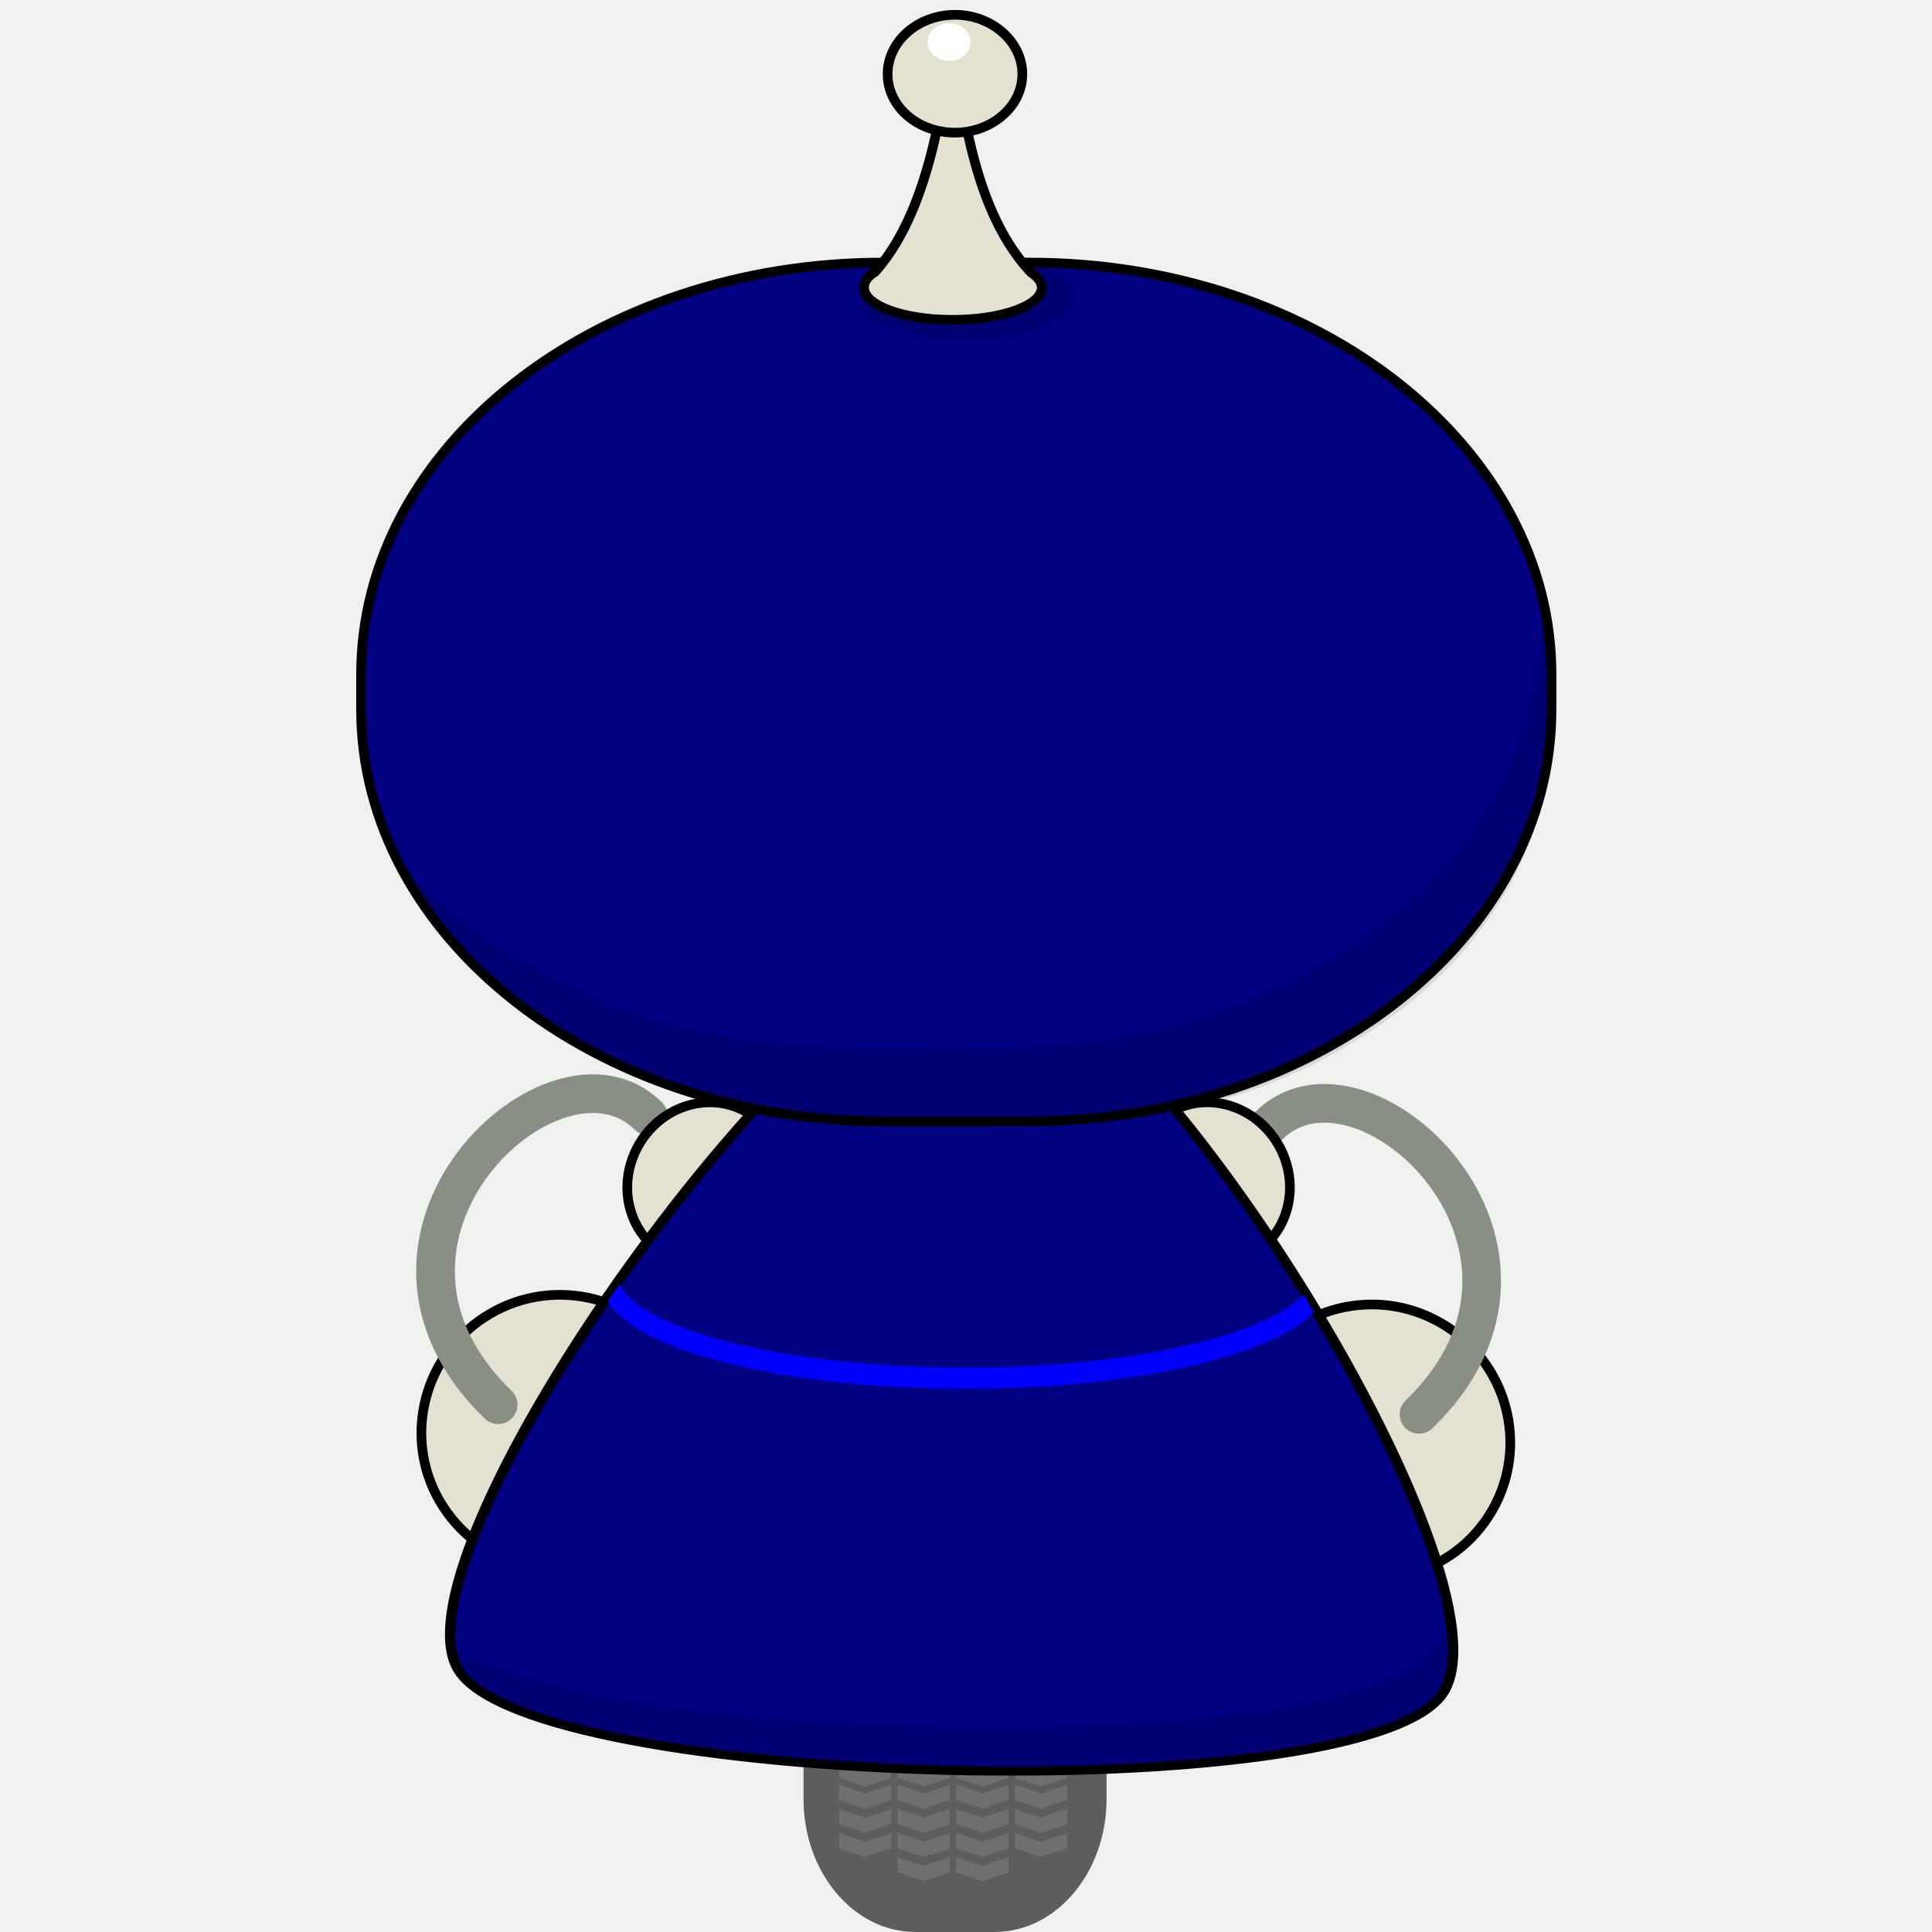
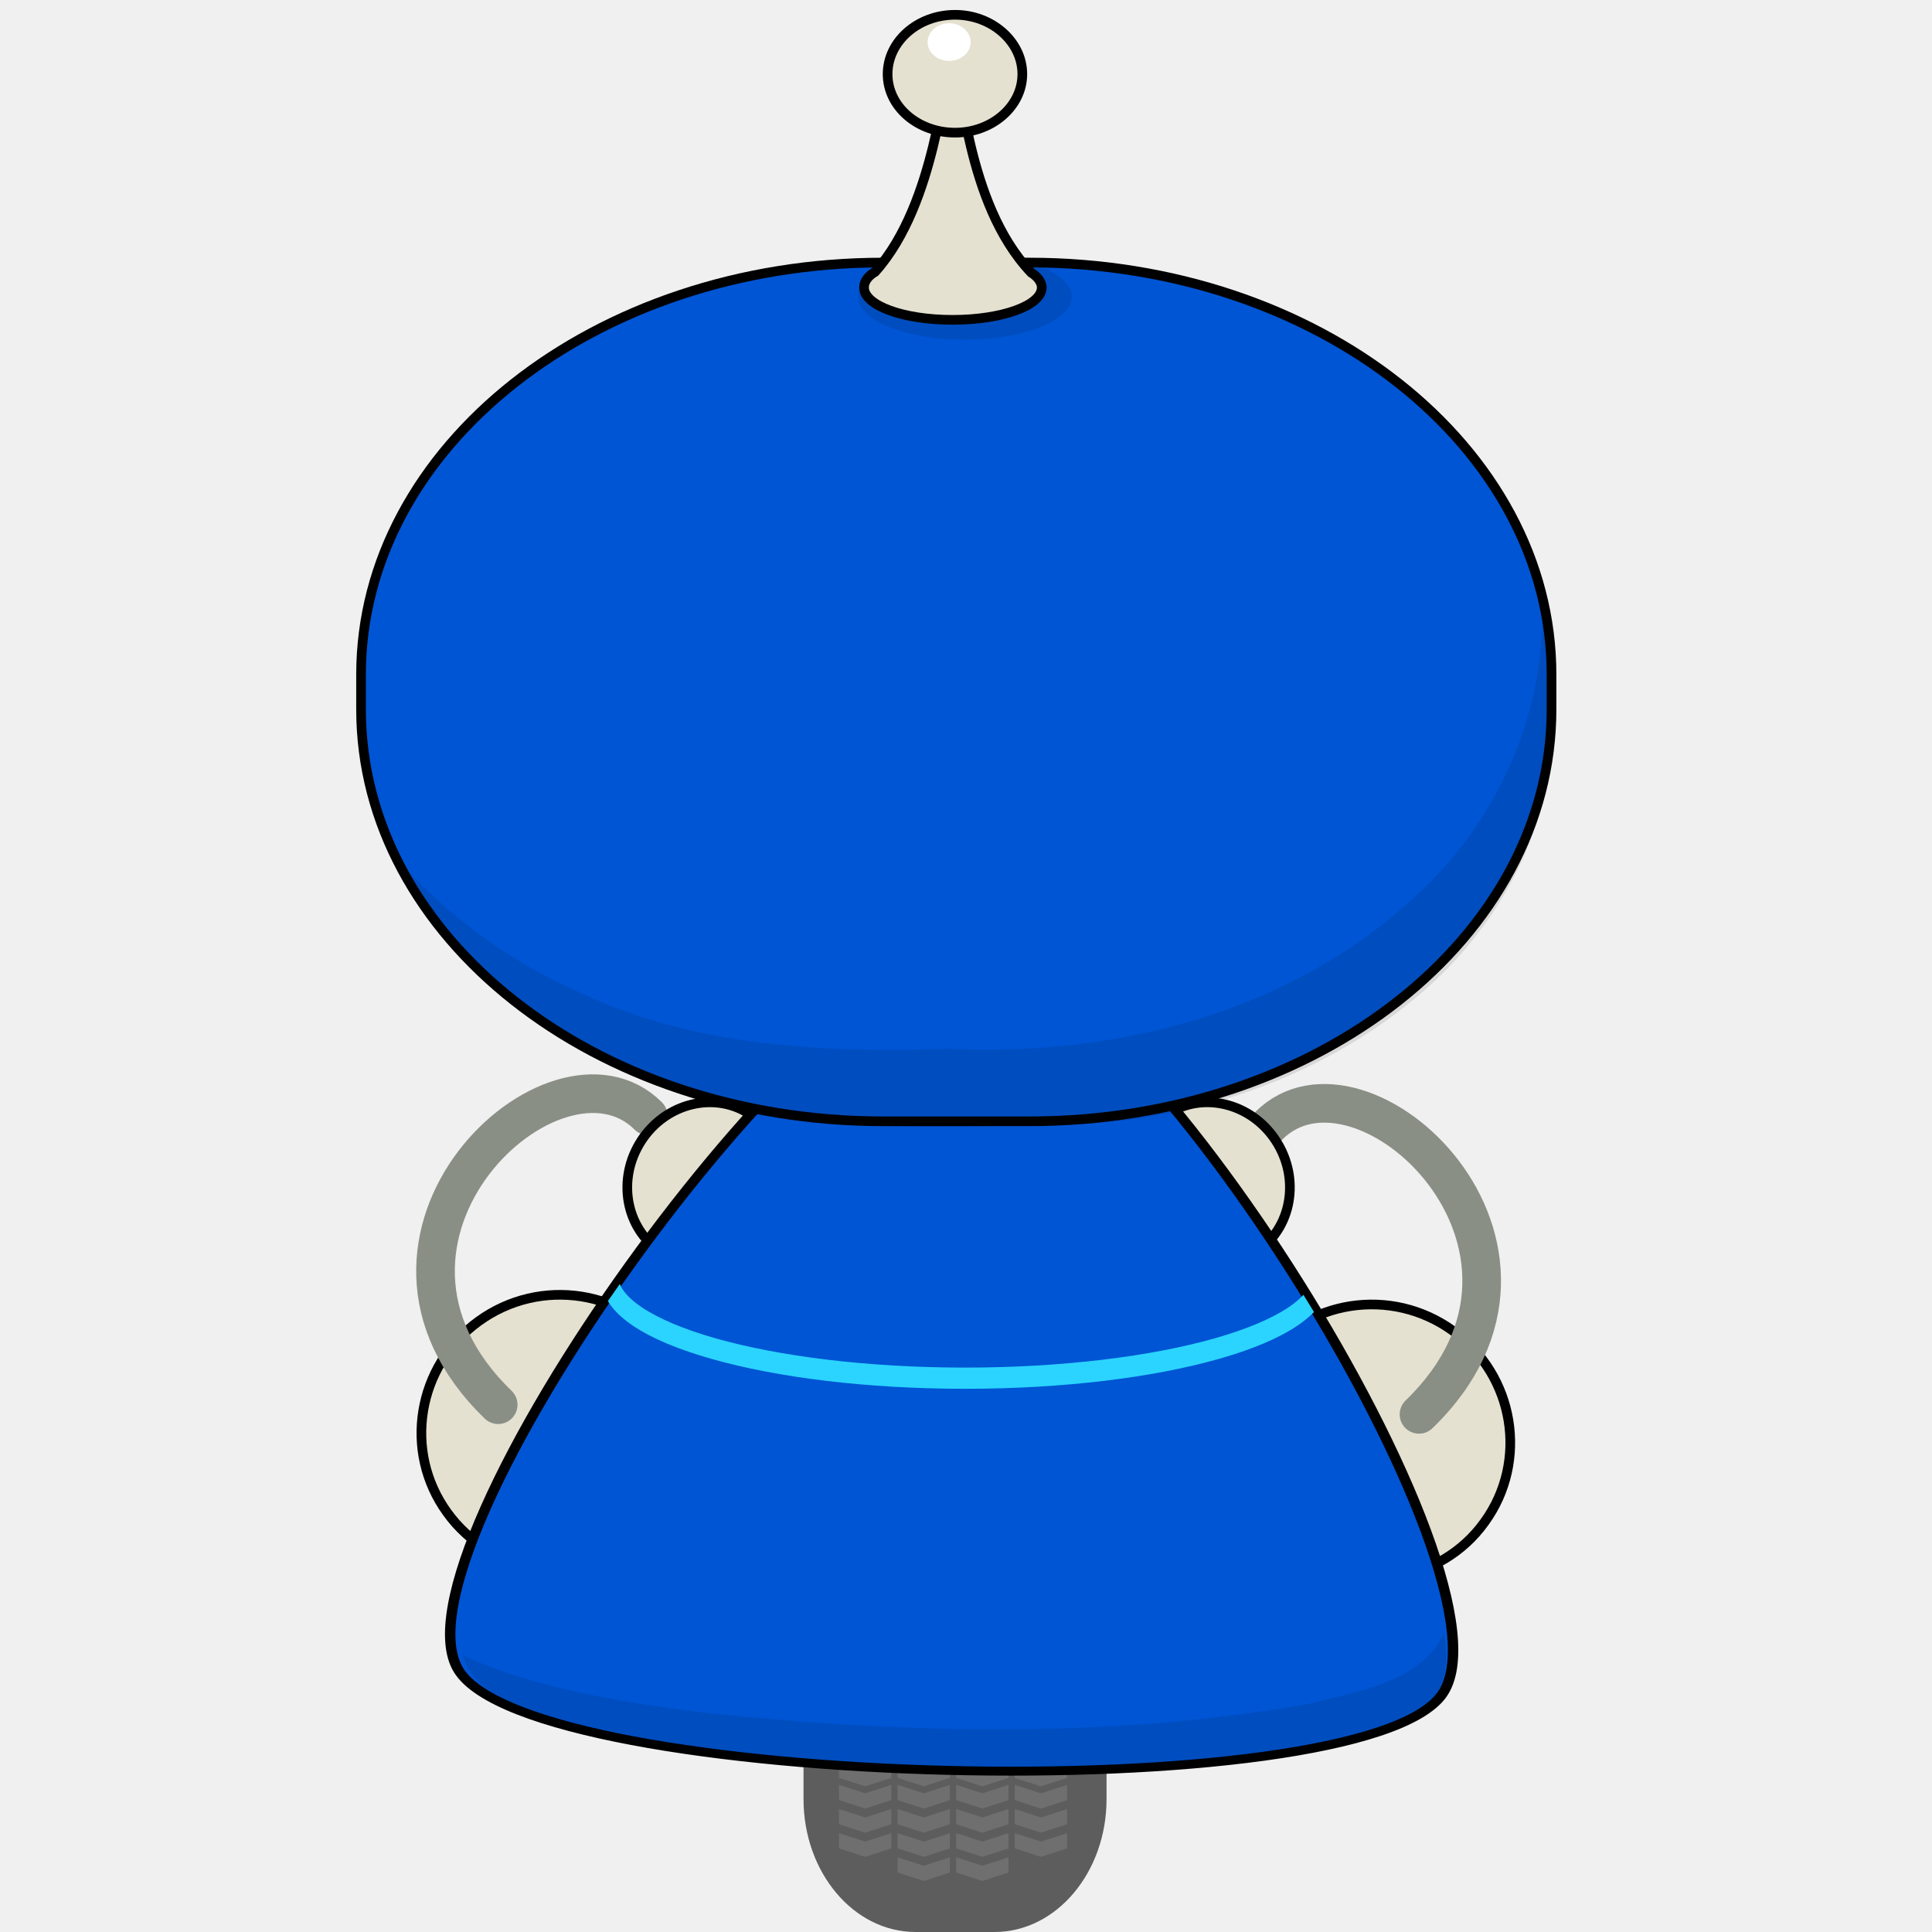
<svg xmlns="http://www.w3.org/2000/svg" width="800" height="800" id="svg4095" version="1.1">
  <defs id="defs4097" />
  <g id="layer1" transform="translate(-117.7357,-132.9039)">
    <g id="g3150" transform="translate(148)">
      <g id="g3093">
        <path style="fill:#e5e1d1;fill-opacity:1;stroke:#000000;stroke-width:4;stroke-linecap:round;stroke-linejoin:round;stroke-miterlimit:4;stroke-dasharray:none;stroke-dashoffset:0;stroke-opacity:1" d="m 505.286,775.492 c 25.535,18.355 61.018,12.975 79.169,-12.307 18.294,-25.255 12.457,-60.688 -13.051,-79.186 -25.507,-18.498 -61.162,-13.003 -79.484,12.396 -13.628,18.847 -14.06,44.27 -1.15,63.915 l 47.517,-30.65 z" id="use4204" />
        <path id="path6504-6-3-1-5" d="m 234.051,771.492 c -25.535,18.355 -61.019,12.975 -79.169,-12.307 -18.294,-25.255 -12.457,-60.688 13.051,-79.186 25.507,-18.498 61.162,-13.003 79.484,12.396 13.628,18.847 14.06,44.27 1.15,63.915 l -47.517,-30.65 z" style="fill:#e5e1d1;fill-opacity:1;stroke:#000000;stroke-width:4;stroke-linecap:round;stroke-linejoin:round;stroke-miterlimit:4;stroke-dasharray:none;stroke-dashoffset:0;stroke-opacity:1" />
        <path style="fill:none;stroke:#8a8f86;stroke-width:16;stroke-linecap:round;stroke-linejoin:round;stroke-miterlimit:4;stroke-dasharray:none;stroke-opacity:1" d="m 238.17,595.009 c -38.246,-38.257 -133.862,50.212 -62.15,119.554" id="path6506-0-1-2-0" />
        <ellipse transform="matrix(-0.2808491,0.477807,0.4772606,0.2809138,-412.9195,-254.2887)" id="path6478-7-2-3-3" style="fill:#e5e1d1;fill-opacity:1;fill-rule:evenodd;stroke:#000000;stroke-width:7.22;stroke-linecap:round;stroke-linejoin:round;stroke-miterlimit:4;stroke-dasharray:none;stroke-dashoffset:5;stroke-opacity:1" cx="746.2" cy="1853" rx="61.25" ry="57.5" />
        <g id="g4247">
          <rect ry="55.087" rx="46.397" y="684.222" x="302.454" height="248.681" width="125.48" id="rect3886-2-4-2-7-6-7-3-3-3-2-2-8-9-6-2-8-9-9-0" style="fill:#5d5d5d;fill-opacity:1;fill-rule:evenodd;stroke:none" />
          <g style="fill:#6f6f6f;fill-opacity:1" transform="matrix(1.024651,0,0,0.7926566,-953.283,493.2165)" id="g4037">
            <path style="fill:#6f6f6f;fill-opacity:1;stroke:none" d="m 1239.855,429.407 v 7.95 l 10.549,4.411 v 0.022 l 0.027,-0.011 0.026,0.011 v -0.022 l 10.549,-4.411 v -7.95 l -10.575,4.424 z" id="rect3840" />
            <path id="use3847" d="m 1263.537,429.407 v 7.95 l 10.549,4.411 v 0.022 l 0.027,-0.011 0.026,0.011 v -0.022 l 10.549,-4.411 v -7.95 l -10.575,4.424 z" style="fill:#6f6f6f;fill-opacity:1;stroke:none" />
            <path id="use3851" d="m 1287.218,429.407 v 7.95 l 10.549,4.411 v 0.022 l 0.027,-0.011 0.026,0.011 v -0.022 l 10.549,-4.411 v -7.95 l -10.575,4.424 z" style="fill:#6f6f6f;fill-opacity:1;stroke:none" />
            <path style="fill:#6f6f6f;fill-opacity:1;stroke:none" d="m 1310.9,429.407 v 7.95 l 10.549,4.411 v 0.022 l 0.027,-0.011 0.026,0.011 v -0.022 l 10.549,-4.411 v -7.95 l -10.575,4.424 z" id="use3853" />
            <path id="use3859" d="m 1239.855,442.019 v 7.95 l 10.549,4.411 v 0.022 l 0.027,-0.011 0.026,0.011 v -0.022 l 10.549,-4.411 v -7.95 l -10.575,4.424 z" style="fill:#6f6f6f;fill-opacity:1;stroke:none" />
            <path style="fill:#6f6f6f;fill-opacity:1;stroke:none" d="m 1263.537,442.019 v 7.95 l 10.549,4.411 v 0.022 l 0.027,-0.011 0.026,0.011 v -0.022 l 10.549,-4.411 v -7.95 l -10.575,4.424 z" id="use3861" />
            <path style="fill:#6f6f6f;fill-opacity:1;stroke:none" d="m 1287.218,442.019 v 7.95 l 10.549,4.411 v 0.022 l 0.027,-0.011 0.026,0.011 v -0.022 l 10.549,-4.411 v -7.95 l -10.575,4.424 z" id="use3863" />
            <path id="use3865" d="m 1310.9,442.019 v 7.95 l 10.549,4.411 v 0.022 l 0.027,-0.011 0.026,0.011 v -0.022 l 10.549,-4.411 v -7.95 l -10.575,4.424 z" style="fill:#6f6f6f;fill-opacity:1;stroke:none" />
            <path id="use3875" d="m 1239.855,454.631 v 7.95 l 10.549,4.411 v 0.022 l 0.027,-0.011 0.026,0.011 v -0.022 l 10.549,-4.411 v -7.95 l -10.575,4.424 z" style="fill:#6f6f6f;fill-opacity:1;stroke:none" />
            <path style="fill:#6f6f6f;fill-opacity:1;stroke:none" d="m 1263.537,454.631 v 7.95 l 10.549,4.411 v 0.022 l 0.027,-0.011 0.026,0.011 v -0.022 l 10.549,-4.411 v -7.95 l -10.575,4.424 z" id="use3877" />
            <path style="fill:#6f6f6f;fill-opacity:1;stroke:none" d="m 1287.218,454.631 v 7.95 l 10.549,4.411 v 0.022 l 0.027,-0.011 0.026,0.011 v -0.022 l 10.549,-4.411 v -7.95 l -10.575,4.424 z" id="use3879" />
            <path id="use3881" d="m 1310.9,454.631 v 7.95 l 10.549,4.411 v 0.022 l 0.027,-0.011 0.026,0.011 v -0.022 l 10.549,-4.411 v -7.95 l -10.575,4.424 z" style="fill:#6f6f6f;fill-opacity:1;stroke:none" />
            <path style="fill:#6f6f6f;fill-opacity:1;stroke:none" d="m 1239.855,466.234 v 7.95 l 10.549,4.411 v 0.022 l 0.027,-0.011 0.026,0.011 v -0.022 l 10.549,-4.411 v -7.95 l -10.575,4.424 z" id="use3883" />
            <path id="use3885" d="m 1263.537,466.234 v 7.95 l 10.549,4.411 v 0.022 l 0.027,-0.011 0.026,0.011 v -0.022 l 10.549,-4.411 v -7.95 l -10.575,4.424 z" style="fill:#6f6f6f;fill-opacity:1;stroke:none" />
            <path id="use3887" d="m 1287.218,466.234 v 7.95 l 10.549,4.411 v 0.022 l 0.027,-0.011 0.026,0.011 v -0.022 l 10.549,-4.411 v -7.95 l -10.575,4.424 z" style="fill:#6f6f6f;fill-opacity:1;stroke:none" />
            <path style="fill:#6f6f6f;fill-opacity:1;stroke:none" d="m 1310.9,466.234 v 7.95 l 10.549,4.411 v 0.022 l 0.027,-0.011 0.026,0.011 v -0.022 l 10.549,-4.411 v -7.95 l -10.575,4.424 z" id="use3889" />
            <path id="use3907" d="m 1239.855,477.837 v 7.95 l 10.549,4.411 v 0.022 l 0.027,-0.011 0.026,0.011 v -0.022 l 10.549,-4.411 v -7.95 l -10.575,4.424 z" style="fill:#6f6f6f;fill-opacity:1;stroke:none" />
            <path style="fill:#6f6f6f;fill-opacity:1;stroke:none" d="m 1263.537,477.837 v 7.95 l 10.549,4.411 v 0.022 l 0.027,-0.011 0.026,0.011 v -0.022 l 10.549,-4.411 v -7.95 l -10.575,4.424 z" id="use3909" />
            <path style="fill:#6f6f6f;fill-opacity:1;stroke:none" d="m 1287.218,477.837 v 7.95 l 10.549,4.411 v 0.022 l 0.027,-0.011 0.026,0.011 v -0.022 l 10.549,-4.411 v -7.95 l -10.575,4.424 z" id="use3911" />
            <path id="use3913" d="m 1310.9,477.837 v 7.95 l 10.549,4.411 v 0.022 l 0.027,-0.011 0.026,0.011 v -0.022 l 10.549,-4.411 v -7.95 l -10.575,4.424 z" style="fill:#6f6f6f;fill-opacity:1;stroke:none" />
            <path style="fill:#6f6f6f;fill-opacity:1;stroke:none" d="m 1239.855,490.45 v 7.95 l 10.549,4.411 v 0.022 l 0.027,-0.011 0.026,0.011 v -0.022 l 10.549,-4.411 v -7.95 l -10.575,4.424 z" id="use3915" />
            <path id="use3917" d="m 1263.537,490.45 v 7.95 l 10.549,4.411 v 0.022 l 0.027,-0.011 0.026,0.011 v -0.022 l 10.549,-4.411 v -7.95 l -10.575,4.424 z" style="fill:#6f6f6f;fill-opacity:1;stroke:none" />
            <path id="use3919" d="m 1287.218,490.45 v 7.95 l 10.549,4.411 v 0.022 l 0.027,-0.011 0.026,0.011 v -0.022 l 10.549,-4.411 v -7.95 l -10.575,4.424 z" style="fill:#6f6f6f;fill-opacity:1;stroke:none" />
            <path style="fill:#6f6f6f;fill-opacity:1;stroke:none" d="m 1310.9,490.45 v 7.95 l 10.549,4.411 v 0.022 l 0.027,-0.011 0.026,0.011 v -0.022 l 10.549,-4.411 v -7.95 l -10.575,4.424 z" id="use3921" />
            <path style="fill:#6f6f6f;fill-opacity:1;stroke:none" d="m 1239.855,503.062 v 7.95 l 10.549,4.411 v 0.022 l 0.027,-0.011 0.026,0.011 v -0.022 l 10.549,-4.411 v -7.95 l -10.575,4.424 z" id="use3923" />
            <path id="use3925" d="m 1263.537,503.062 v 7.95 l 10.549,4.411 v 0.022 l 0.027,-0.011 0.026,0.011 v -0.022 l 10.549,-4.411 v -7.95 l -10.575,4.424 z" style="fill:#6f6f6f;fill-opacity:1;stroke:none" />
            <path id="use3927" d="m 1287.218,503.062 v 7.95 l 10.549,4.411 v 0.022 l 0.027,-0.011 0.026,0.011 v -0.022 l 10.549,-4.411 v -7.95 l -10.575,4.424 z" style="fill:#6f6f6f;fill-opacity:1;stroke:none" />
            <path style="fill:#6f6f6f;fill-opacity:1;stroke:none" d="m 1310.9,503.062 v 7.95 l 10.549,4.411 v 0.022 l 0.027,-0.011 0.026,0.011 v -0.022 l 10.549,-4.411 v -7.95 l -10.575,4.424 z" id="use3929" />
            <path style="fill:#6f6f6f;fill-opacity:1;stroke:none" d="m 1263.537,515.674 v 7.95 l 10.549,4.411 v 0.022 l 0.027,-0.011 0.026,0.011 v -0.022 l 10.549,-4.411 v -7.95 l -10.575,4.424 z" id="use3933" />
            <path style="fill:#6f6f6f;fill-opacity:1;stroke:none" d="m 1287.218,515.674 v 7.95 l 10.549,4.411 v 0.022 l 0.027,-0.011 0.026,0.011 v -0.022 l 10.549,-4.411 v -7.95 l -10.575,4.424 z" id="use3935" />
          </g>
        </g>
        <path id="use4200" d="m 495.167,599.009 c 38.246,-38.257 133.862,50.212 62.15,119.554" style="fill:none;stroke:#8a8f86;stroke-width:16;stroke-linecap:round;stroke-linejoin:round;stroke-miterlimit:4;stroke-dasharray:none;stroke-opacity:1" />
        <ellipse style="fill:#e5e1d1;fill-opacity:1;fill-rule:evenodd;stroke:#000000;stroke-width:7.22;stroke-linecap:round;stroke-linejoin:round;stroke-miterlimit:4;stroke-dasharray:none;stroke-dashoffset:5;stroke-opacity:1" id="use4202" transform="matrix(0.2808491,0.477807,-0.4772606,0.2809138,1146.256,-254.2887)" cx="746.2" cy="1853" rx="61.25" ry="57.5" />
-         <path style="fill:#000080;fill-opacity:1;fill-rule:evenodd;stroke:#000000;stroke-width:6.285;stroke-linecap:round;stroke-linejoin:round;stroke-miterlimit:4;stroke-dasharray:none;stroke-opacity:1" id="path3884-5-0-4-9-3-4-1-1-1-8-4-94-0-8-5-6-2-2-6" d="m -3060.144,-730.842 c -94.822,2.731 -356.147,-421.218 -311.101,-504.702 45.045,-83.484 542.859,-97.823 592.635,-17.07 49.776,80.752 -186.713,519.041 -281.534,521.772 z" transform="matrix(0.6868453,0,0,-0.5896903,2475.227,96.0333)" />
-         <rect id="rect6486-6-2-2-3" style="fill:#000080;fill-opacity:1;fill-rule:evenodd;stroke:#000000;stroke-width:4;stroke-linecap:round;stroke-linejoin:round;stroke-miterlimit:4;stroke-dasharray:none;stroke-dashoffset:5;stroke-opacity:1" rx="216.205" ry="170.591" height="355.589" width="492.957" y="241.622" x="119.236" />
+         <path style="fill:#0055d4;fill-opacity:1;fill-rule:evenodd;stroke:#000000;stroke-width:6.285;stroke-linecap:round;stroke-linejoin:round;stroke-miterlimit:4;stroke-dasharray:none;stroke-opacity:1" id="path3884-5-0-4-9-3-4-1-1-1-8-4-94-0-8-5-6-2-2-6" d="m -3060.144,-730.842 c -94.822,2.731 -356.147,-421.218 -311.101,-504.702 45.045,-83.484 542.859,-97.823 592.635,-17.07 49.776,80.752 -186.713,519.041 -281.534,521.772 z" transform="matrix(0.6868453,0,0,-0.5896903,2475.227,96.0333)" />
+         <rect id="rect6486-6-2-2-3" style="fill:#0055d4;fill-opacity:1;fill-rule:evenodd;stroke:#000000;stroke-width:4;stroke-linecap:round;stroke-linejoin:round;stroke-miterlimit:4;stroke-dasharray:none;stroke-dashoffset:5;stroke-opacity:1" rx="216.205" ry="170.591" height="355.589" width="492.957" y="241.622" x="119.236" />
        <path style="opacity:0.1;fill:#000000;fill-opacity:1;fill-rule:evenodd;stroke:none" d="m 608.315,391.351 c -1.018,45.356 -23.469,88.886 -58.282,117.845 -50.688,44.079 -120.651,61.216 -187.23,57.998 -51.534,1.68 -105.169,-0.723 -152.398,-23.038 -26.378,-11.704 -50.755,-28.253 -70.347,-49.306 25.982,51.083 79.314,83.774 134.299,96.96 43.269,10.282 88.438,7.495 132.652,6.895 55.192,-0.558 110.918,-19.361 152.387,-55.574 28.317,-24.806 48.989,-59.679 52.113,-97.438 1.962,-18.459 0.752,-37.177 -3.194,-55.188 z" id="rect6486-6-2-2-3-4" />
        <ellipse style="opacity:0.1;fill:#000000;fill-opacity:1;stroke:none" id="path4212" transform="matrix(1.624675,0,0,1.6,-1346.535,127.8027)" cx="1056.111" cy="80" rx="27.222" ry="11.111" />
        <path d="m 363.642,162.898 c -3.869,0.266 -5.711,53.692 -31.526,82.565 -3.112,1.843 -4.606,4.157 -4.606,6.471 0,7.495 16.234,13.413 36.644,13.413 20.39,0 36.951,-5.918 36.951,-13.413 0,-2.048 -1.576,-4.382 -4.401,-6.164 -27.903,-29.447 -27.616,-82.094 -33.062,-82.872 z" style="fill:#e5e1d1;fill-opacity:1;stroke:#000000;stroke-width:4;stroke-miterlimit:4;stroke-dasharray:none;stroke-opacity:1" id="path6488-2-8-8-2" />
        <path d="m 393.06,163.587 c 0,13.413 -12.631,24.245 -27.841,24.245 -15.517,0 -27.944,-10.832 -27.944,-24.245 0,-13.433 12.426,-24.552 27.944,-24.552 15.21,0 27.841,11.119 27.841,24.552 z" style="fill:#e5e1d1;fill-opacity:1;fill-rule:evenodd;stroke:#000000;stroke-width:4;stroke-linecap:round;stroke-linejoin:round;stroke-miterlimit:4;stroke-dasharray:none;stroke-dashoffset:5;stroke-opacity:1" id="path6490-9-9-9-0" />
-         <path style="color:#000000;font-style:normal;font-variant:normal;font-weight:normal;font-stretch:normal;font-size:medium;line-height:normal;font-family:Sans;-inkscape-font-specification:Sans;text-indent:0;text-align:start;text-decoration:none;text-decoration-line:none;letter-spacing:normal;word-spacing:normal;text-transform:none;writing-mode:lr-tb;direction:ltr;baseline-shift:baseline;text-anchor:start;display:inline;overflow:visible;visibility:visible;fill:#0000ff;fill-opacity:1;stroke:none;stroke-width:7.722;marker:none;enable-background:accumulate" d="m 226.392,664.597 c -1.655,2.35 -3.315,4.673 -4.938,7.031 0.311,0.511 0.619,1.046 0.969,1.531 2.364,3.275 5.56,6.12 9.531,8.781 7.942,5.323 19.01,9.855 32.531,13.688 27.043,7.666 64.021,12.344 104.906,12.344 40.885,0 77.894,-4.678 104.938,-12.344 13.522,-3.833 24.527,-8.365 32.469,-13.688 2.692,-1.804 5.056,-3.7 7.031,-5.75 -1.443,-2.382 -2.901,-4.752 -4.375,-7.125 -1.537,1.679 -3.611,3.46 -6.188,5.188 -6.958,4.663 -17.473,9.125 -30.594,12.844 -26.241,7.438 -62.858,12.094 -103.281,12.094 -40.423,0 -77.041,-4.655 -103.281,-12.094 -13.12,-3.719 -23.636,-8.181 -30.594,-12.844 -3.479,-2.331 -6.036,-4.748 -7.594,-6.906 -0.719,-0.996 -1.193,-1.904 -1.531,-2.75 z" id="path3810" />
+         <path style="color:#000000;font-style:normal;font-variant:normal;font-weight:normal;font-stretch:normal;font-size:medium;line-height:normal;font-family:Sans;-inkscape-font-specification:Sans;text-indent:0;text-align:start;text-decoration:none;text-decoration-line:none;letter-spacing:normal;word-spacing:normal;text-transform:none;writing-mode:lr-tb;direction:ltr;baseline-shift:baseline;text-anchor:start;display:inline;overflow:visible;visibility:visible;fill:#2ad4ff;fill-opacity:1;stroke:none;stroke-width:7.722;marker:none;enable-background:accumulate" d="m 226.392,664.597 c -1.655,2.35 -3.315,4.673 -4.938,7.031 0.311,0.511 0.619,1.046 0.969,1.531 2.364,3.275 5.56,6.12 9.531,8.781 7.942,5.323 19.01,9.855 32.531,13.688 27.043,7.666 64.021,12.344 104.906,12.344 40.885,0 77.894,-4.678 104.938,-12.344 13.522,-3.833 24.527,-8.365 32.469,-13.688 2.692,-1.804 5.056,-3.7 7.031,-5.75 -1.443,-2.382 -2.901,-4.752 -4.375,-7.125 -1.537,1.679 -3.611,3.46 -6.188,5.188 -6.958,4.663 -17.473,9.125 -30.594,12.844 -26.241,7.438 -62.858,12.094 -103.281,12.094 -40.423,0 -77.041,-4.655 -103.281,-12.094 -13.12,-3.719 -23.636,-8.181 -30.594,-12.844 -3.479,-2.331 -6.036,-4.748 -7.594,-6.906 -0.719,-0.996 -1.193,-1.904 -1.531,-2.75 z" id="path3810" />
        <g id="g3972" transform="translate(-35.48057,167.3824)" />
        <path style="opacity:0.1;fill:#000000;fill-opacity:1;fill-rule:evenodd;stroke:none" d="m 567.382,809.904 c -10.257,19.995 -35.7,23.261 -55.188,28.438 -81.964,14.542 -166.194,12.466 -248.75,4 -34.313,-4.298 -71.027,-9.835 -101.875,-23.875 4.08,16.476 24.042,20.581 37.812,25.75 71.85,19.276 147.426,21.368 221.622,20.135 44.323,-2.507 90.432,-3.322 131.44,-20.572 14.724,-4.678 18.099,-21.23 15.188,-34.562 z" id="path3884-5-0-4-9-3-4-1-1-1-8-4-94-0-8-5-6-2-7-8-3" />
        <path id="use3855-4-7" style="fill:#ffffff;fill-opacity:1;fill-rule:evenodd;stroke:none" d="m 371.663,150.374 c 0,4.284 -4.034,7.744 -8.892,7.744 -4.956,0 -8.925,-3.46 -8.925,-7.744 0,-4.29 3.969,-7.842 8.925,-7.842 4.858,0 8.892,3.551 8.892,7.842 z" />
      </g>
    </g>
  </g>
</svg>
